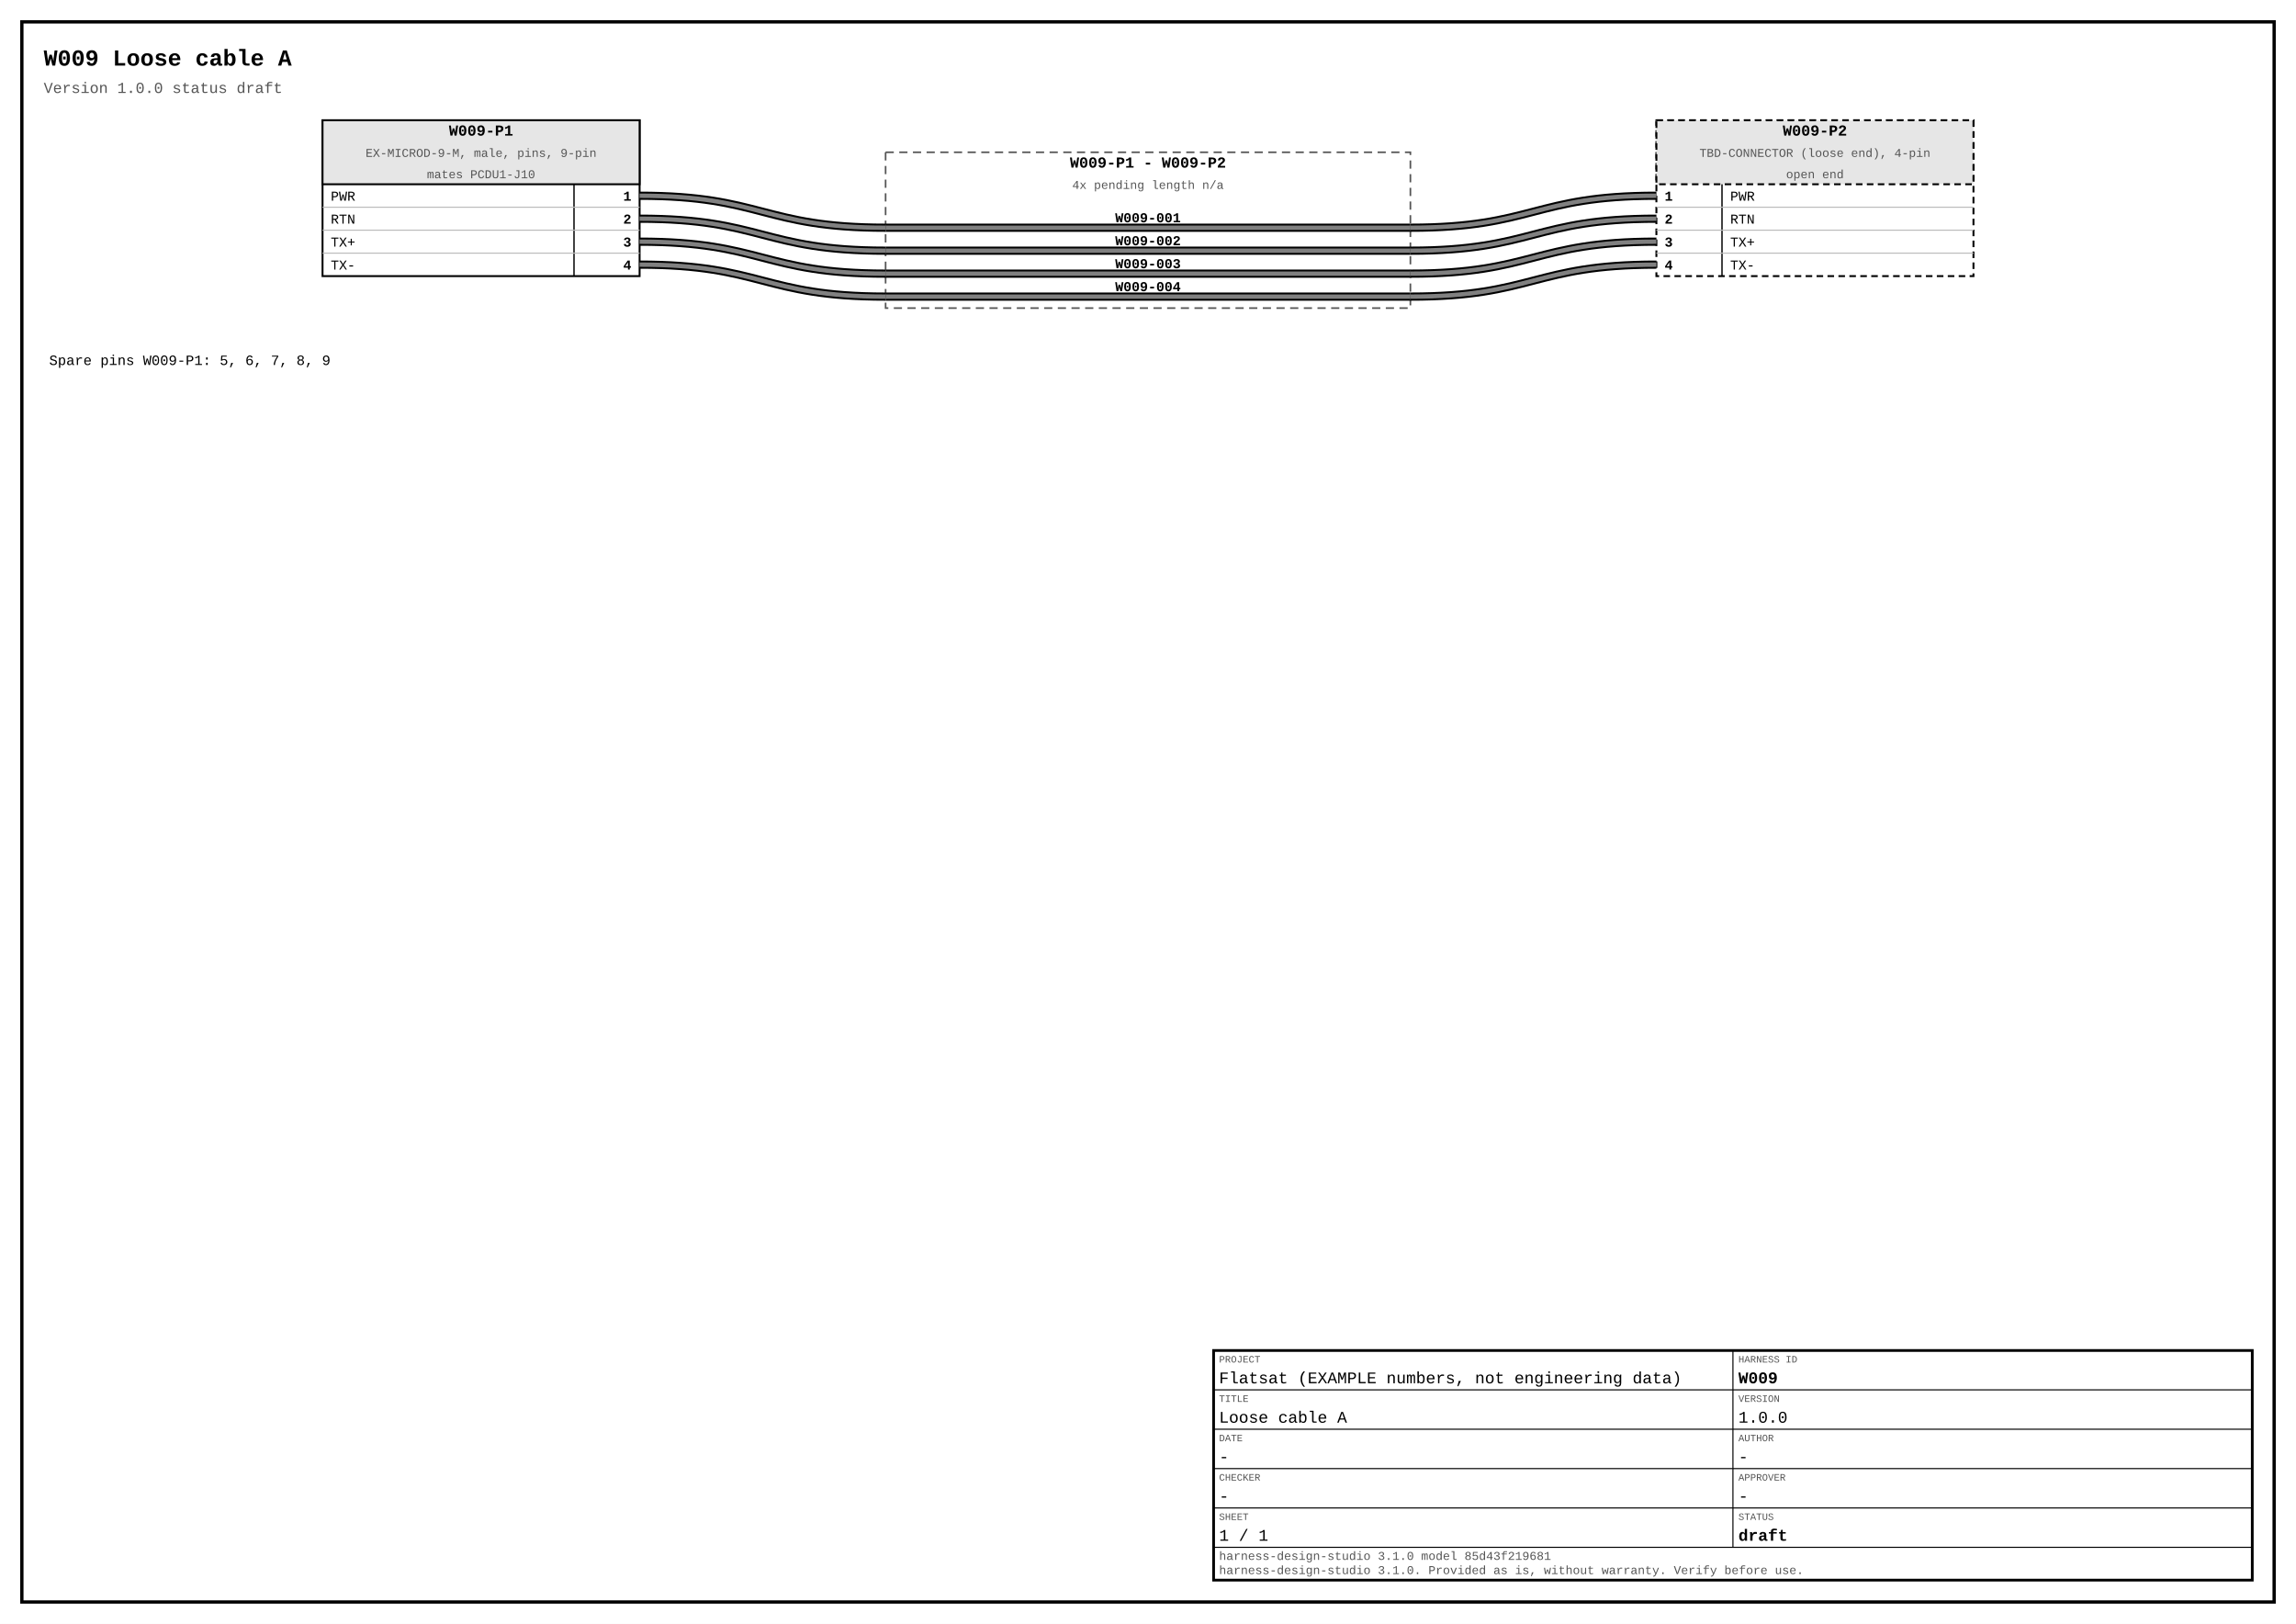
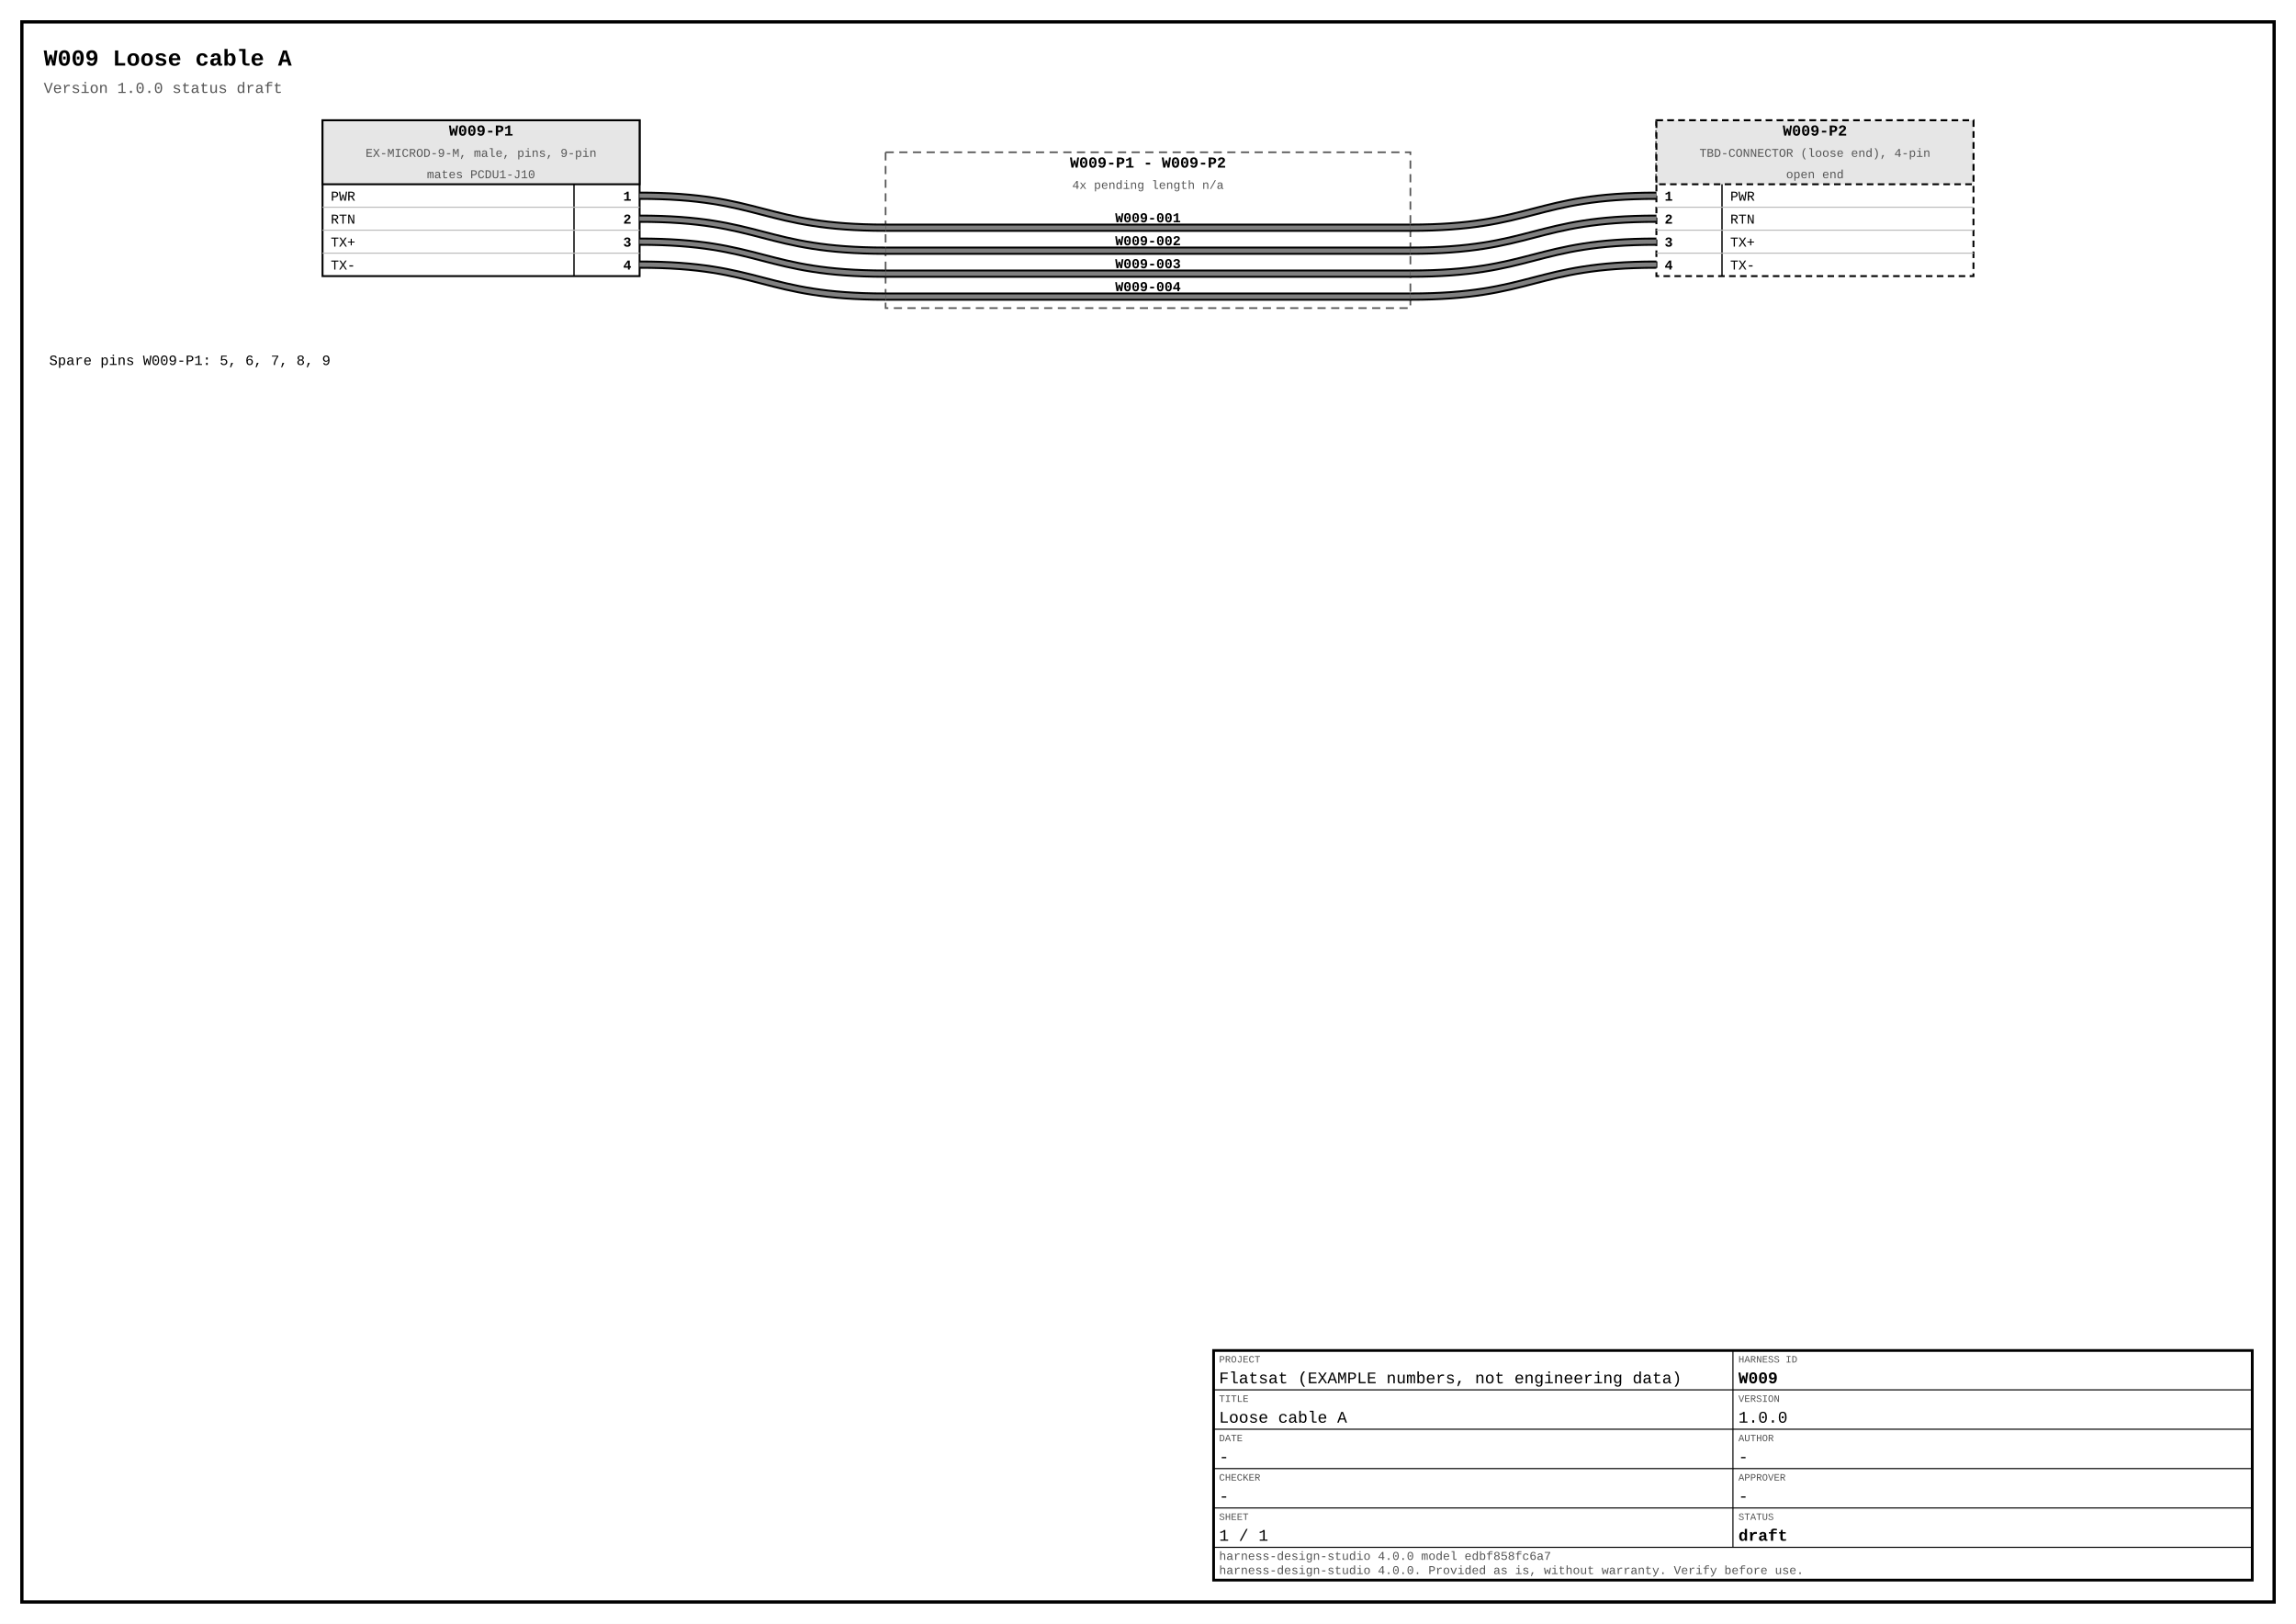
<svg xmlns="http://www.w3.org/2000/svg" width="420mm" height="297mm" viewBox="0 0 420 297" font-family="Courier New, Courier, monospace">
  <rect x="0" y="0" width="420" height="297" fill="#ffffff" />
  <rect x="4" y="4" width="412" height="289" fill="none" stroke="#000000" stroke-width="0.6" />
  <text x="8" y="12" font-size="4.2" font-weight="bold" text-anchor="start" fill="#000000">W009  Loose cable A</text>
  <text x="8" y="17" font-size="2.8" text-anchor="start" fill="#555555">Version 1.0.0  status draft</text>
  <rect x="59" y="22" width="58" height="28.5" fill="#ffffff" stroke="#000000" stroke-width="0.35" />
  <rect x="59" y="22" width="58" height="11.7" fill="#e6e6e6" stroke="#000000" stroke-width="0.35" />
  <text x="88" y="24.8" font-size="2.8" font-weight="bold" text-anchor="middle" fill="#000000">W009-P1</text>
  <text x="88" y="28.7" font-size="2.2" text-anchor="middle" fill="#555555">EX-MICROD-9-M, male, pins, 9-pin</text>
  <text x="88" y="32.6" font-size="2.2" text-anchor="middle" fill="#555555">mates PCDU1-J10</text>
  <line x1="105" y1="33.7" x2="105" y2="50.5" stroke="#000000" stroke-width="0.25" />
  <line x1="59" y1="37.9" x2="117" y2="37.9" stroke="#bbbbbb" stroke-width="0.2" />
  <text x="60.5" y="36.7" font-size="2.5" text-anchor="start" fill="#000000" data-ref="sig/W009-P1/1">PWR</text>
  <text x="115.5" y="36.7" font-size="2.5" font-weight="bold" text-anchor="end" fill="#000000" data-ref="pin/W009-P1/1">1</text>
  <line x1="59" y1="42.1" x2="117" y2="42.1" stroke="#bbbbbb" stroke-width="0.2" />
  <text x="60.5" y="40.9" font-size="2.5" text-anchor="start" fill="#000000" data-ref="sig/W009-P1/2">RTN</text>
  <text x="115.5" y="40.9" font-size="2.5" font-weight="bold" text-anchor="end" fill="#000000" data-ref="pin/W009-P1/2">2</text>
  <line x1="59" y1="46.3" x2="117" y2="46.3" stroke="#bbbbbb" stroke-width="0.2" />
  <text x="60.5" y="45.1" font-size="2.5" text-anchor="start" fill="#000000" data-ref="sig/W009-P1/3">TX+</text>
  <text x="115.5" y="45.1" font-size="2.5" font-weight="bold" text-anchor="end" fill="#000000" data-ref="pin/W009-P1/3">3</text>
  <text x="60.5" y="49.3" font-size="2.5" text-anchor="start" fill="#000000" data-ref="sig/W009-P1/4">TX-</text>
  <text x="115.5" y="49.3" font-size="2.5" font-weight="bold" text-anchor="end" fill="#000000" data-ref="pin/W009-P1/4">4</text>
  <rect x="303" y="22" width="58" height="28.5" fill="#ffffff" stroke="#000000" stroke-width="0.35" stroke-dasharray="1.2 0.8" />
  <rect x="303" y="22" width="58" height="11.7" fill="#e6e6e6" stroke="#000000" stroke-width="0.35" stroke-dasharray="1.2 0.8" />
  <text x="332" y="24.8" font-size="2.8" font-weight="bold" text-anchor="middle" fill="#000000">W009-P2</text>
  <text x="332" y="28.7" font-size="2.2" text-anchor="middle" fill="#555555" data-ref="part/W009-P2">TBD-CONNECTOR (loose end), 4-pin</text>
  <text x="332" y="32.6" font-size="2.2" text-anchor="middle" fill="#555555" data-ref="end/W009-P2">open end</text>
  <line x1="315" y1="33.7" x2="315" y2="50.5" stroke="#000000" stroke-width="0.25" />
  <line x1="303" y1="37.9" x2="361" y2="37.9" stroke="#bbbbbb" stroke-width="0.2" />
  <text x="304.5" y="36.7" font-size="2.5" font-weight="bold" text-anchor="start" fill="#000000" data-ref="pin/W009-P2/1">1</text>
  <text x="316.5" y="36.7" font-size="2.5" text-anchor="start" fill="#000000" data-ref="sig/W009-P2/1">PWR</text>
  <line x1="303" y1="42.1" x2="361" y2="42.1" stroke="#bbbbbb" stroke-width="0.2" />
  <text x="304.5" y="40.9" font-size="2.5" font-weight="bold" text-anchor="start" fill="#000000" data-ref="pin/W009-P2/2">2</text>
  <text x="316.5" y="40.9" font-size="2.5" text-anchor="start" fill="#000000" data-ref="sig/W009-P2/2">RTN</text>
  <line x1="303" y1="46.3" x2="361" y2="46.3" stroke="#bbbbbb" stroke-width="0.2" />
  <text x="304.5" y="45.1" font-size="2.5" font-weight="bold" text-anchor="start" fill="#000000" data-ref="pin/W009-P2/3">3</text>
  <text x="316.5" y="45.1" font-size="2.5" text-anchor="start" fill="#000000" data-ref="sig/W009-P2/3">TX+</text>
  <text x="304.5" y="49.3" font-size="2.5" font-weight="bold" text-anchor="start" fill="#000000" data-ref="pin/W009-P2/4">4</text>
  <text x="316.5" y="49.3" font-size="2.5" text-anchor="start" fill="#000000" data-ref="sig/W009-P2/4">TX-</text>
  <rect x="162" y="27.85" width="96" height="28.5" fill="none" stroke="#555555" stroke-width="0.3" stroke-dasharray="1.5 1" />
  <text x="210" y="30.65" font-size="2.8" font-weight="bold" text-anchor="middle" fill="#000000">W009-P1 - W009-P2</text>
  <text x="210" y="34.55" font-size="2.2" text-anchor="middle" fill="#555555">4x  pending  length n/a</text>
  <path d="M 117 35.8 C 139.5 35.8 139.5 41.65 162 41.65" fill="none" stroke="#000000" stroke-width="1.5" />
  <line x1="162" y1="41.65" x2="258" y2="41.65" stroke="#000000" stroke-width="1.5" />
  <path d="M 258 41.65 C 280.5 41.65 280.5 35.8 303 35.8" fill="none" stroke="#000000" stroke-width="1.5" />
  <path d="M 117 35.8 C 139.5 35.8 139.5 41.65 162 41.65" fill="none" stroke="#808080" stroke-width="0.8" />
  <line x1="162" y1="41.65" x2="258" y2="41.65" stroke="#808080" stroke-width="0.8" />
  <path d="M 258 41.65 C 280.5 41.65 280.5 35.8 303 35.8" fill="none" stroke="#808080" stroke-width="0.8" />
  <text x="210" y="40.65" font-size="2.5" font-weight="bold" text-anchor="middle" fill="#000000">W009-001</text>
  <path d="M 117 40 C 139.5 40 139.5 45.85 162 45.85" fill="none" stroke="#000000" stroke-width="1.5" />
  <line x1="162" y1="45.85" x2="258" y2="45.85" stroke="#000000" stroke-width="1.5" />
  <path d="M 258 45.85 C 280.5 45.85 280.5 40 303 40" fill="none" stroke="#000000" stroke-width="1.5" />
  <path d="M 117 40 C 139.5 40 139.5 45.85 162 45.85" fill="none" stroke="#808080" stroke-width="0.8" />
  <line x1="162" y1="45.85" x2="258" y2="45.85" stroke="#808080" stroke-width="0.8" />
  <path d="M 258 45.85 C 280.5 45.85 280.5 40 303 40" fill="none" stroke="#808080" stroke-width="0.8" />
  <text x="210" y="44.85" font-size="2.5" font-weight="bold" text-anchor="middle" fill="#000000">W009-002</text>
  <path d="M 117 44.2 C 139.5 44.2 139.5 50.05 162 50.05" fill="none" stroke="#000000" stroke-width="1.5" />
  <line x1="162" y1="50.05" x2="258" y2="50.05" stroke="#000000" stroke-width="1.5" />
  <path d="M 258 50.05 C 280.5 50.05 280.5 44.2 303 44.2" fill="none" stroke="#000000" stroke-width="1.5" />
  <path d="M 117 44.2 C 139.5 44.2 139.5 50.05 162 50.05" fill="none" stroke="#808080" stroke-width="0.8" />
  <line x1="162" y1="50.05" x2="258" y2="50.05" stroke="#808080" stroke-width="0.8" />
  <path d="M 258 50.05 C 280.5 50.05 280.5 44.2 303 44.2" fill="none" stroke="#808080" stroke-width="0.8" />
  <text x="210" y="49.05" font-size="2.5" font-weight="bold" text-anchor="middle" fill="#000000">W009-003</text>
  <path d="M 117 48.4 C 139.5 48.4 139.5 54.25 162 54.25" fill="none" stroke="#000000" stroke-width="1.5" />
  <line x1="162" y1="54.25" x2="258" y2="54.25" stroke="#000000" stroke-width="1.5" />
  <path d="M 258 54.25 C 280.5 54.25 280.5 48.4 303 48.4" fill="none" stroke="#000000" stroke-width="1.5" />
  <path d="M 117 48.4 C 139.5 48.4 139.5 54.25 162 54.25" fill="none" stroke="#808080" stroke-width="0.8" />
  <line x1="162" y1="54.25" x2="258" y2="54.25" stroke="#808080" stroke-width="0.8" />
  <path d="M 258 54.25 C 280.5 54.25 280.5 48.4 303 48.4" fill="none" stroke="#808080" stroke-width="0.8" />
  <text x="210" y="53.25" font-size="2.5" font-weight="bold" text-anchor="middle" fill="#000000">W009-004</text>
  <text x="9" y="66.75" font-size="2.6" text-anchor="start" fill="#000000">Spare pins W009-P1: 5, 6, 7, 8, 9</text>
  <rect x="222" y="247" width="190" height="42" fill="none" stroke="#000000" stroke-width="0.5" />
  <line x1="222" y1="247" x2="317" y2="247" stroke="#000000" stroke-width="0.2" />
  <text x="223" y="249.2" font-size="1.8" text-anchor="start" fill="#555555">PROJECT</text>
  <text x="223" y="253" font-size="3" text-anchor="start" fill="#000000">Flatsat (EXAMPLE numbers, not engineering data)</text>
  <line x1="317" y1="247" x2="412" y2="247" stroke="#000000" stroke-width="0.2" />
  <text x="318" y="249.2" font-size="1.8" text-anchor="start" fill="#555555">HARNESS ID</text>
  <text x="318" y="253" font-size="3" font-weight="bold" text-anchor="start" fill="#000000">W009</text>
  <line x1="222" y1="254.2" x2="317" y2="254.2" stroke="#000000" stroke-width="0.2" />
  <text x="223" y="256.4" font-size="1.8" text-anchor="start" fill="#555555">TITLE</text>
  <text x="223" y="260.2" font-size="3" text-anchor="start" fill="#000000">Loose cable A</text>
  <line x1="317" y1="254.2" x2="412" y2="254.2" stroke="#000000" stroke-width="0.2" />
  <text x="318" y="256.4" font-size="1.8" text-anchor="start" fill="#555555">VERSION</text>
  <text x="318" y="260.2" font-size="3" text-anchor="start" fill="#000000">1.0.0</text>
  <line x1="222" y1="261.4" x2="317" y2="261.4" stroke="#000000" stroke-width="0.2" />
  <text x="223" y="263.6" font-size="1.8" text-anchor="start" fill="#555555">DATE</text>
  <text x="223" y="267.4" font-size="3" text-anchor="start" fill="#000000">-</text>
  <line x1="317" y1="261.4" x2="412" y2="261.4" stroke="#000000" stroke-width="0.2" />
  <text x="318" y="263.6" font-size="1.8" text-anchor="start" fill="#555555">AUTHOR</text>
  <text x="318" y="267.4" font-size="3" text-anchor="start" fill="#000000">-</text>
  <line x1="222" y1="268.6" x2="317" y2="268.6" stroke="#000000" stroke-width="0.2" />
  <text x="223" y="270.8" font-size="1.8" text-anchor="start" fill="#555555">CHECKER</text>
  <text x="223" y="274.6" font-size="3" text-anchor="start" fill="#000000">-</text>
  <line x1="317" y1="268.6" x2="412" y2="268.6" stroke="#000000" stroke-width="0.2" />
  <text x="318" y="270.8" font-size="1.8" text-anchor="start" fill="#555555">APPROVER</text>
  <text x="318" y="274.6" font-size="3" text-anchor="start" fill="#000000">-</text>
  <line x1="222" y1="275.8" x2="317" y2="275.8" stroke="#000000" stroke-width="0.2" />
  <text x="223" y="278" font-size="1.8" text-anchor="start" fill="#555555">SHEET</text>
  <text x="223" y="281.8" font-size="3" text-anchor="start" fill="#000000">1 / 1</text>
  <line x1="317" y1="275.8" x2="412" y2="275.8" stroke="#000000" stroke-width="0.2" />
  <text x="318" y="278" font-size="1.8" text-anchor="start" fill="#555555">STATUS</text>
  <text x="318" y="281.8" font-size="3" font-weight="bold" text-anchor="start" fill="#000000">draft</text>
  <line x1="317" y1="247" x2="317" y2="283" stroke="#000000" stroke-width="0.2" />
  <line x1="222" y1="283" x2="412" y2="283" stroke="#000000" stroke-width="0.2" />
-   <text x="223" y="285.3" font-size="2.2" text-anchor="start" fill="#555555">harness-design-studio 3.1.0 model 85d43f219681</text>
-   <text x="223" y="287.9" font-size="2.2" text-anchor="start" fill="#555555">harness-design-studio 3.1.0. Provided as is, without warranty. Verify before use.</text>
+   <text x="223" y="285.3" font-size="2.2" text-anchor="start" fill="#555555">harness-design-studio 4.0.0 model edbf858fc6a7</text>
+   <text x="223" y="287.9" font-size="2.2" text-anchor="start" fill="#555555">harness-design-studio 4.0.0. Provided as is, without warranty. Verify before use.</text>
</svg>
